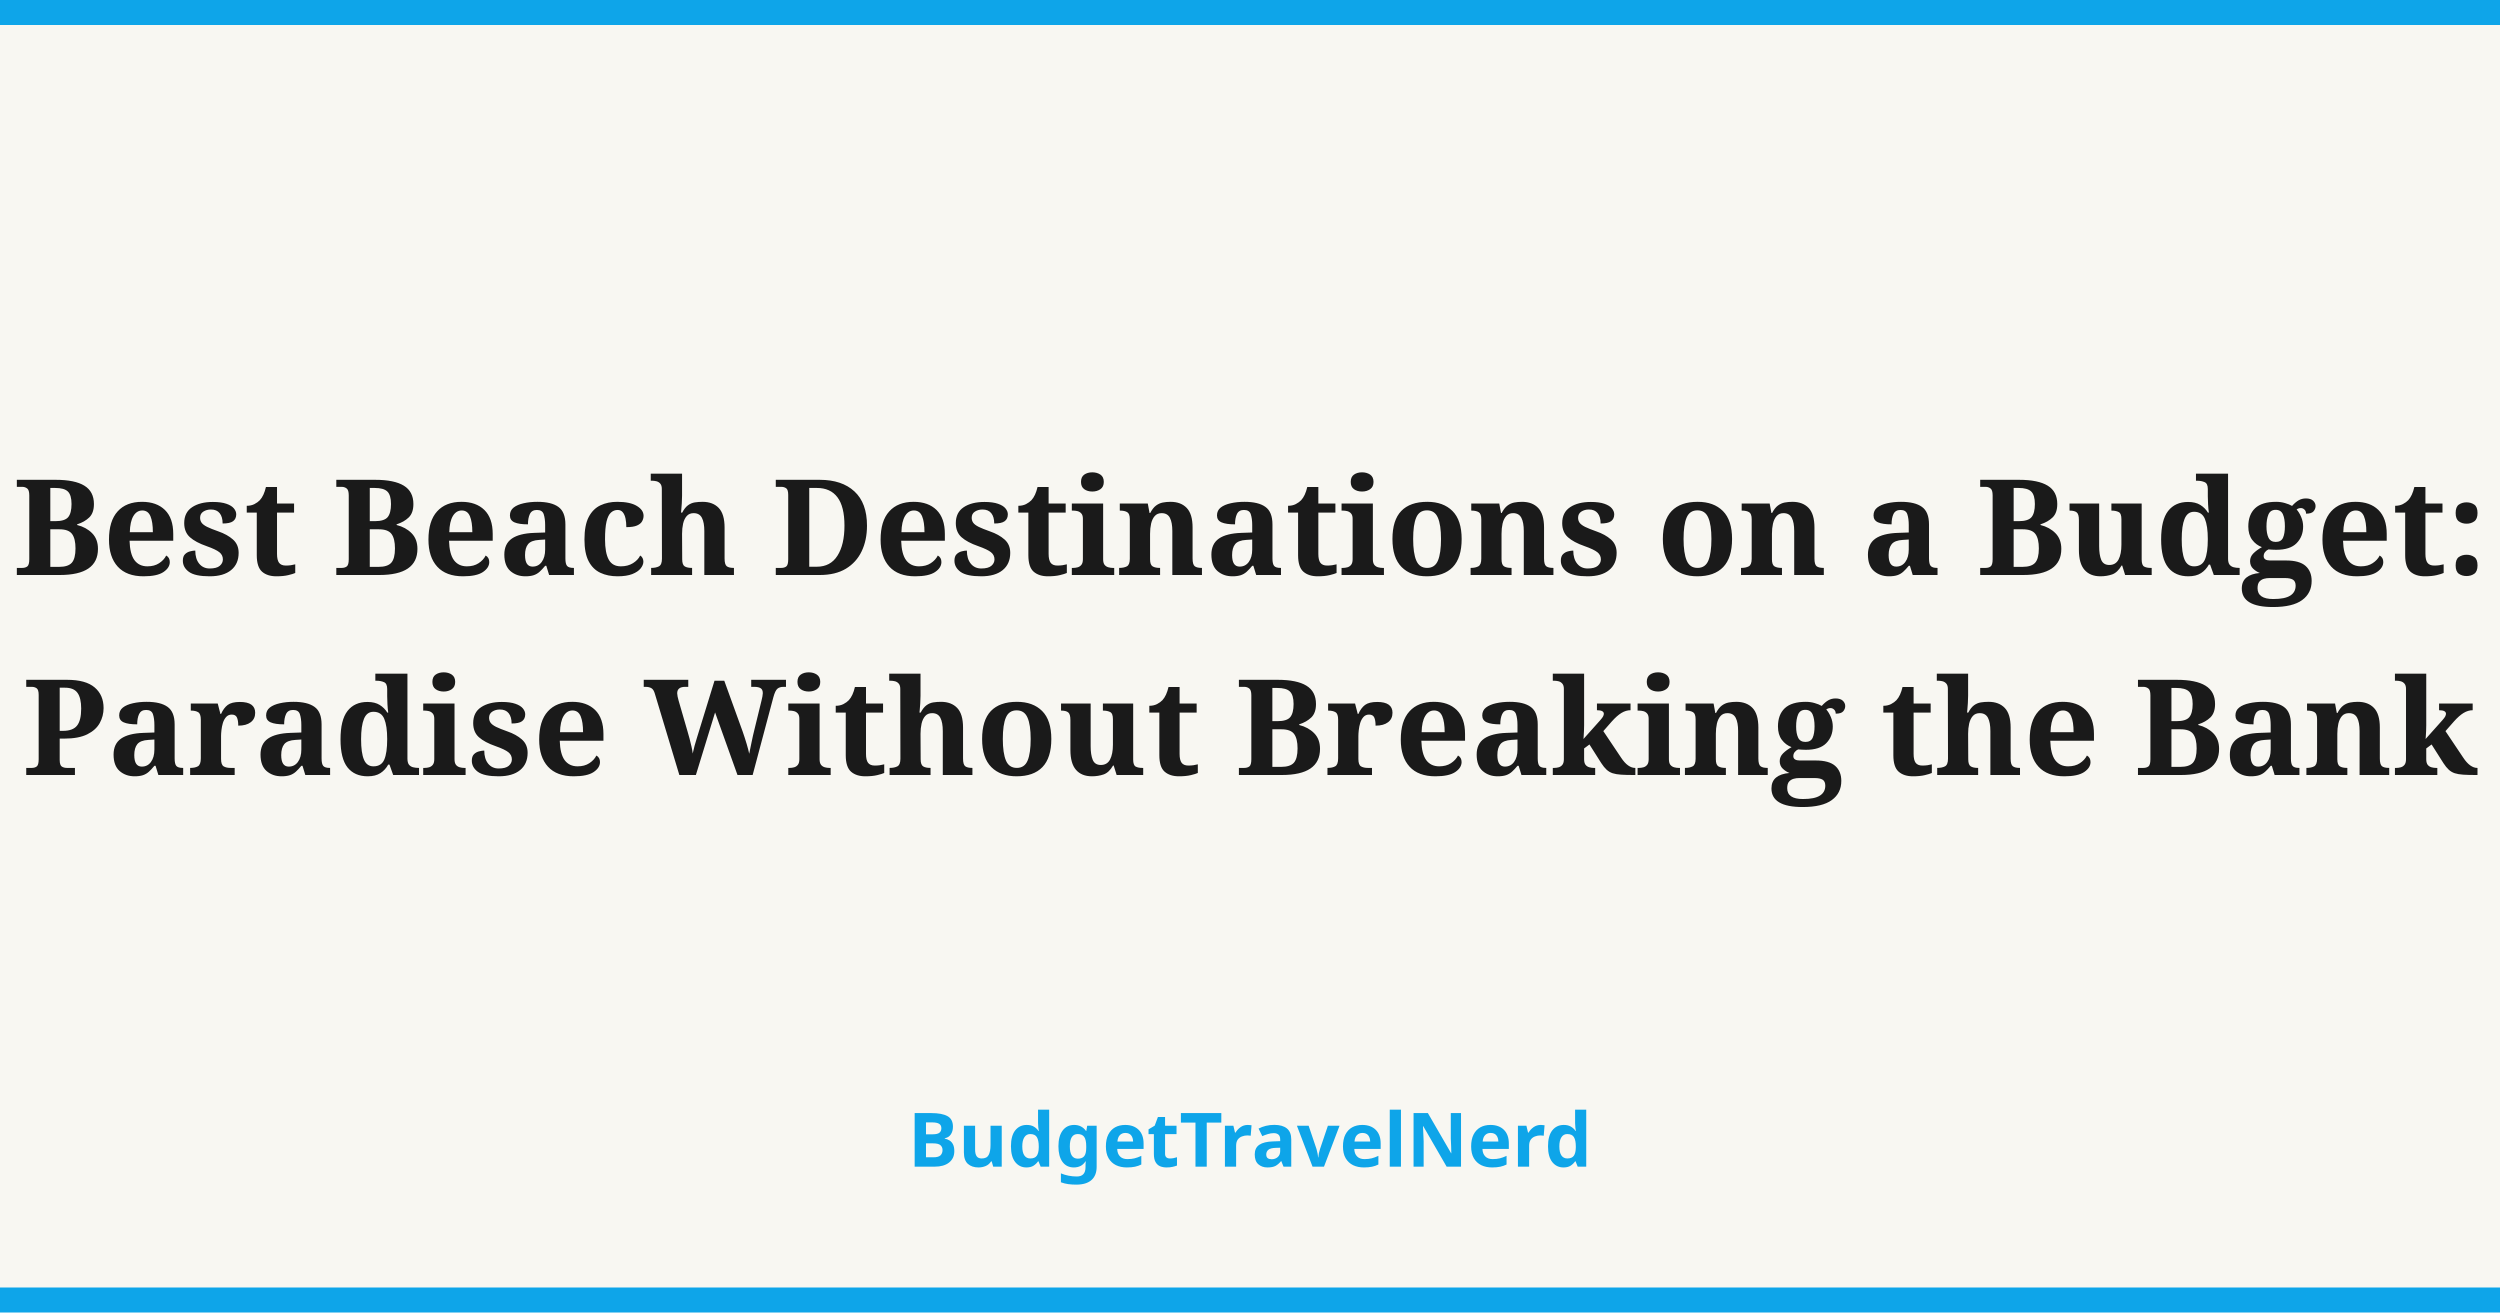
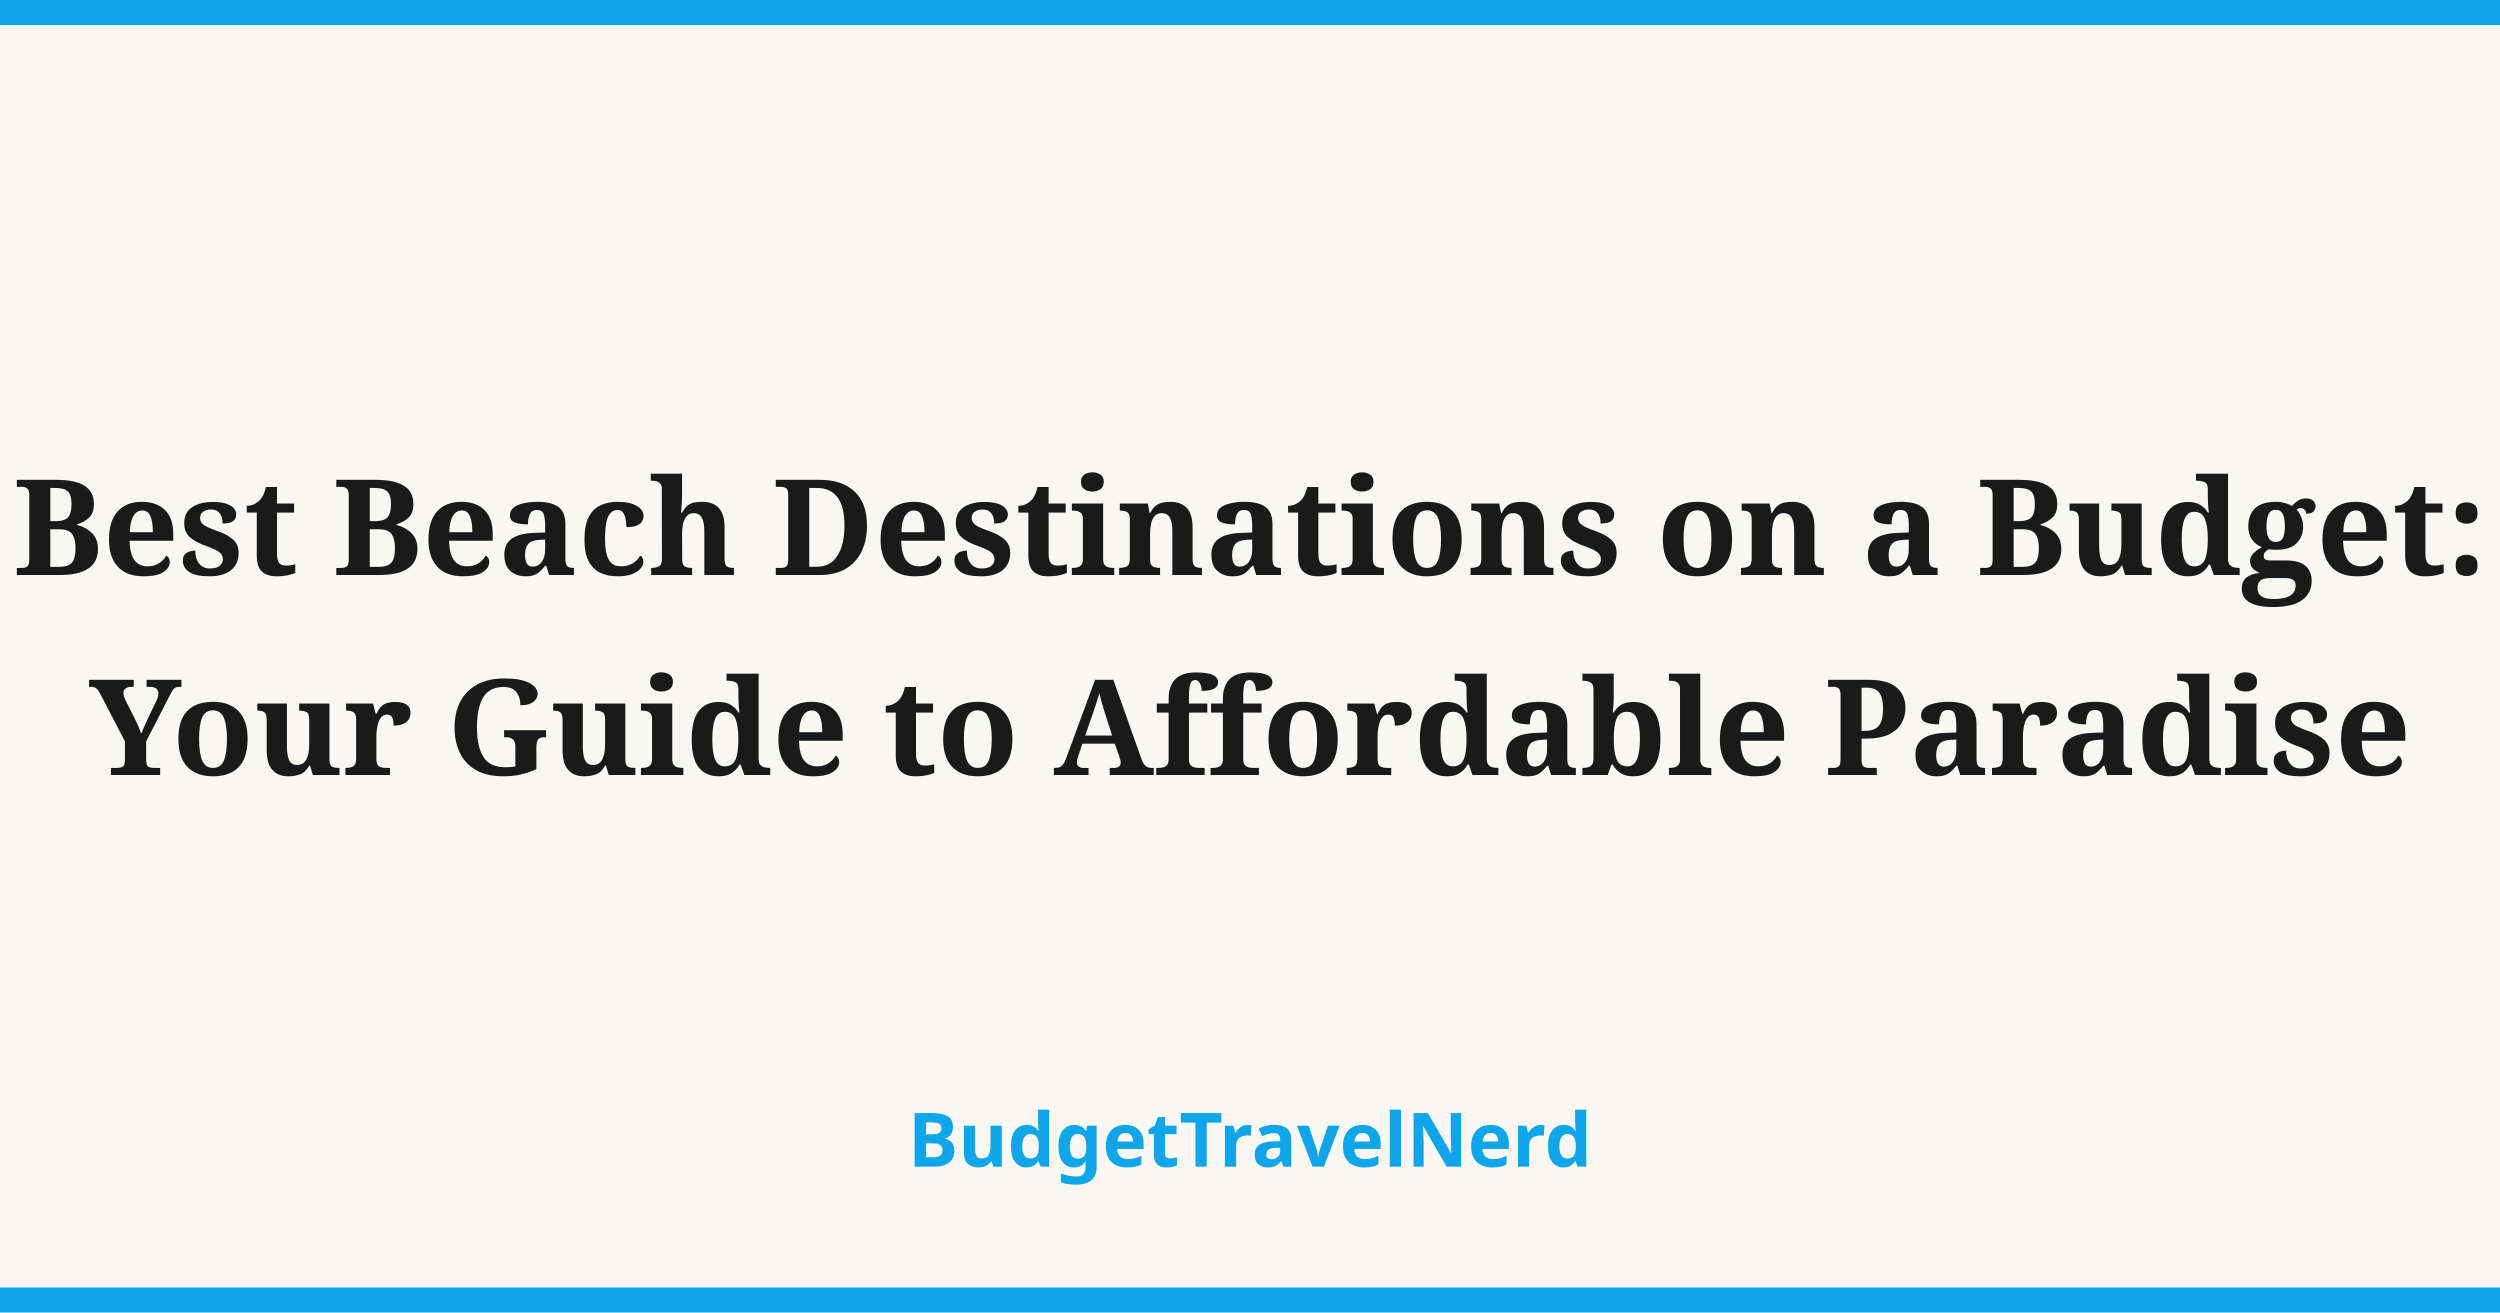
<svg xmlns="http://www.w3.org/2000/svg" width="600" height="315" viewBox="0 0 600 315">
  <rect width="600" height="315" fill="#f8f7f2" />
  <rect width="600" height="6" fill="#0ea5e9" />
  <rect y="309" width="600" height="6" fill="#0ea5e9" />
  <text x="300" y="138" font-family="Georgia,serif" font-size="32" font-weight="bold" fill="#1a1a1a" text-anchor="middle">Best Beach Destinations on a Budget:</text>
-   <text x="300" y="186" font-family="Georgia,serif" font-size="32" font-weight="bold" fill="#1a1a1a" text-anchor="middle">Paradise Without Breaking the Bank</text>
+   <text x="300" y="186" font-family="Georgia,serif" font-size="32" font-weight="bold" fill="#1a1a1a" text-anchor="middle">Your Guide to Affordable Paradise</text>
  <text x="300" y="280" font-family="sans-serif" font-size="18" fill="#0ea5e9" text-anchor="middle" font-weight="600">BudgetTravelNerd</text>
</svg>
